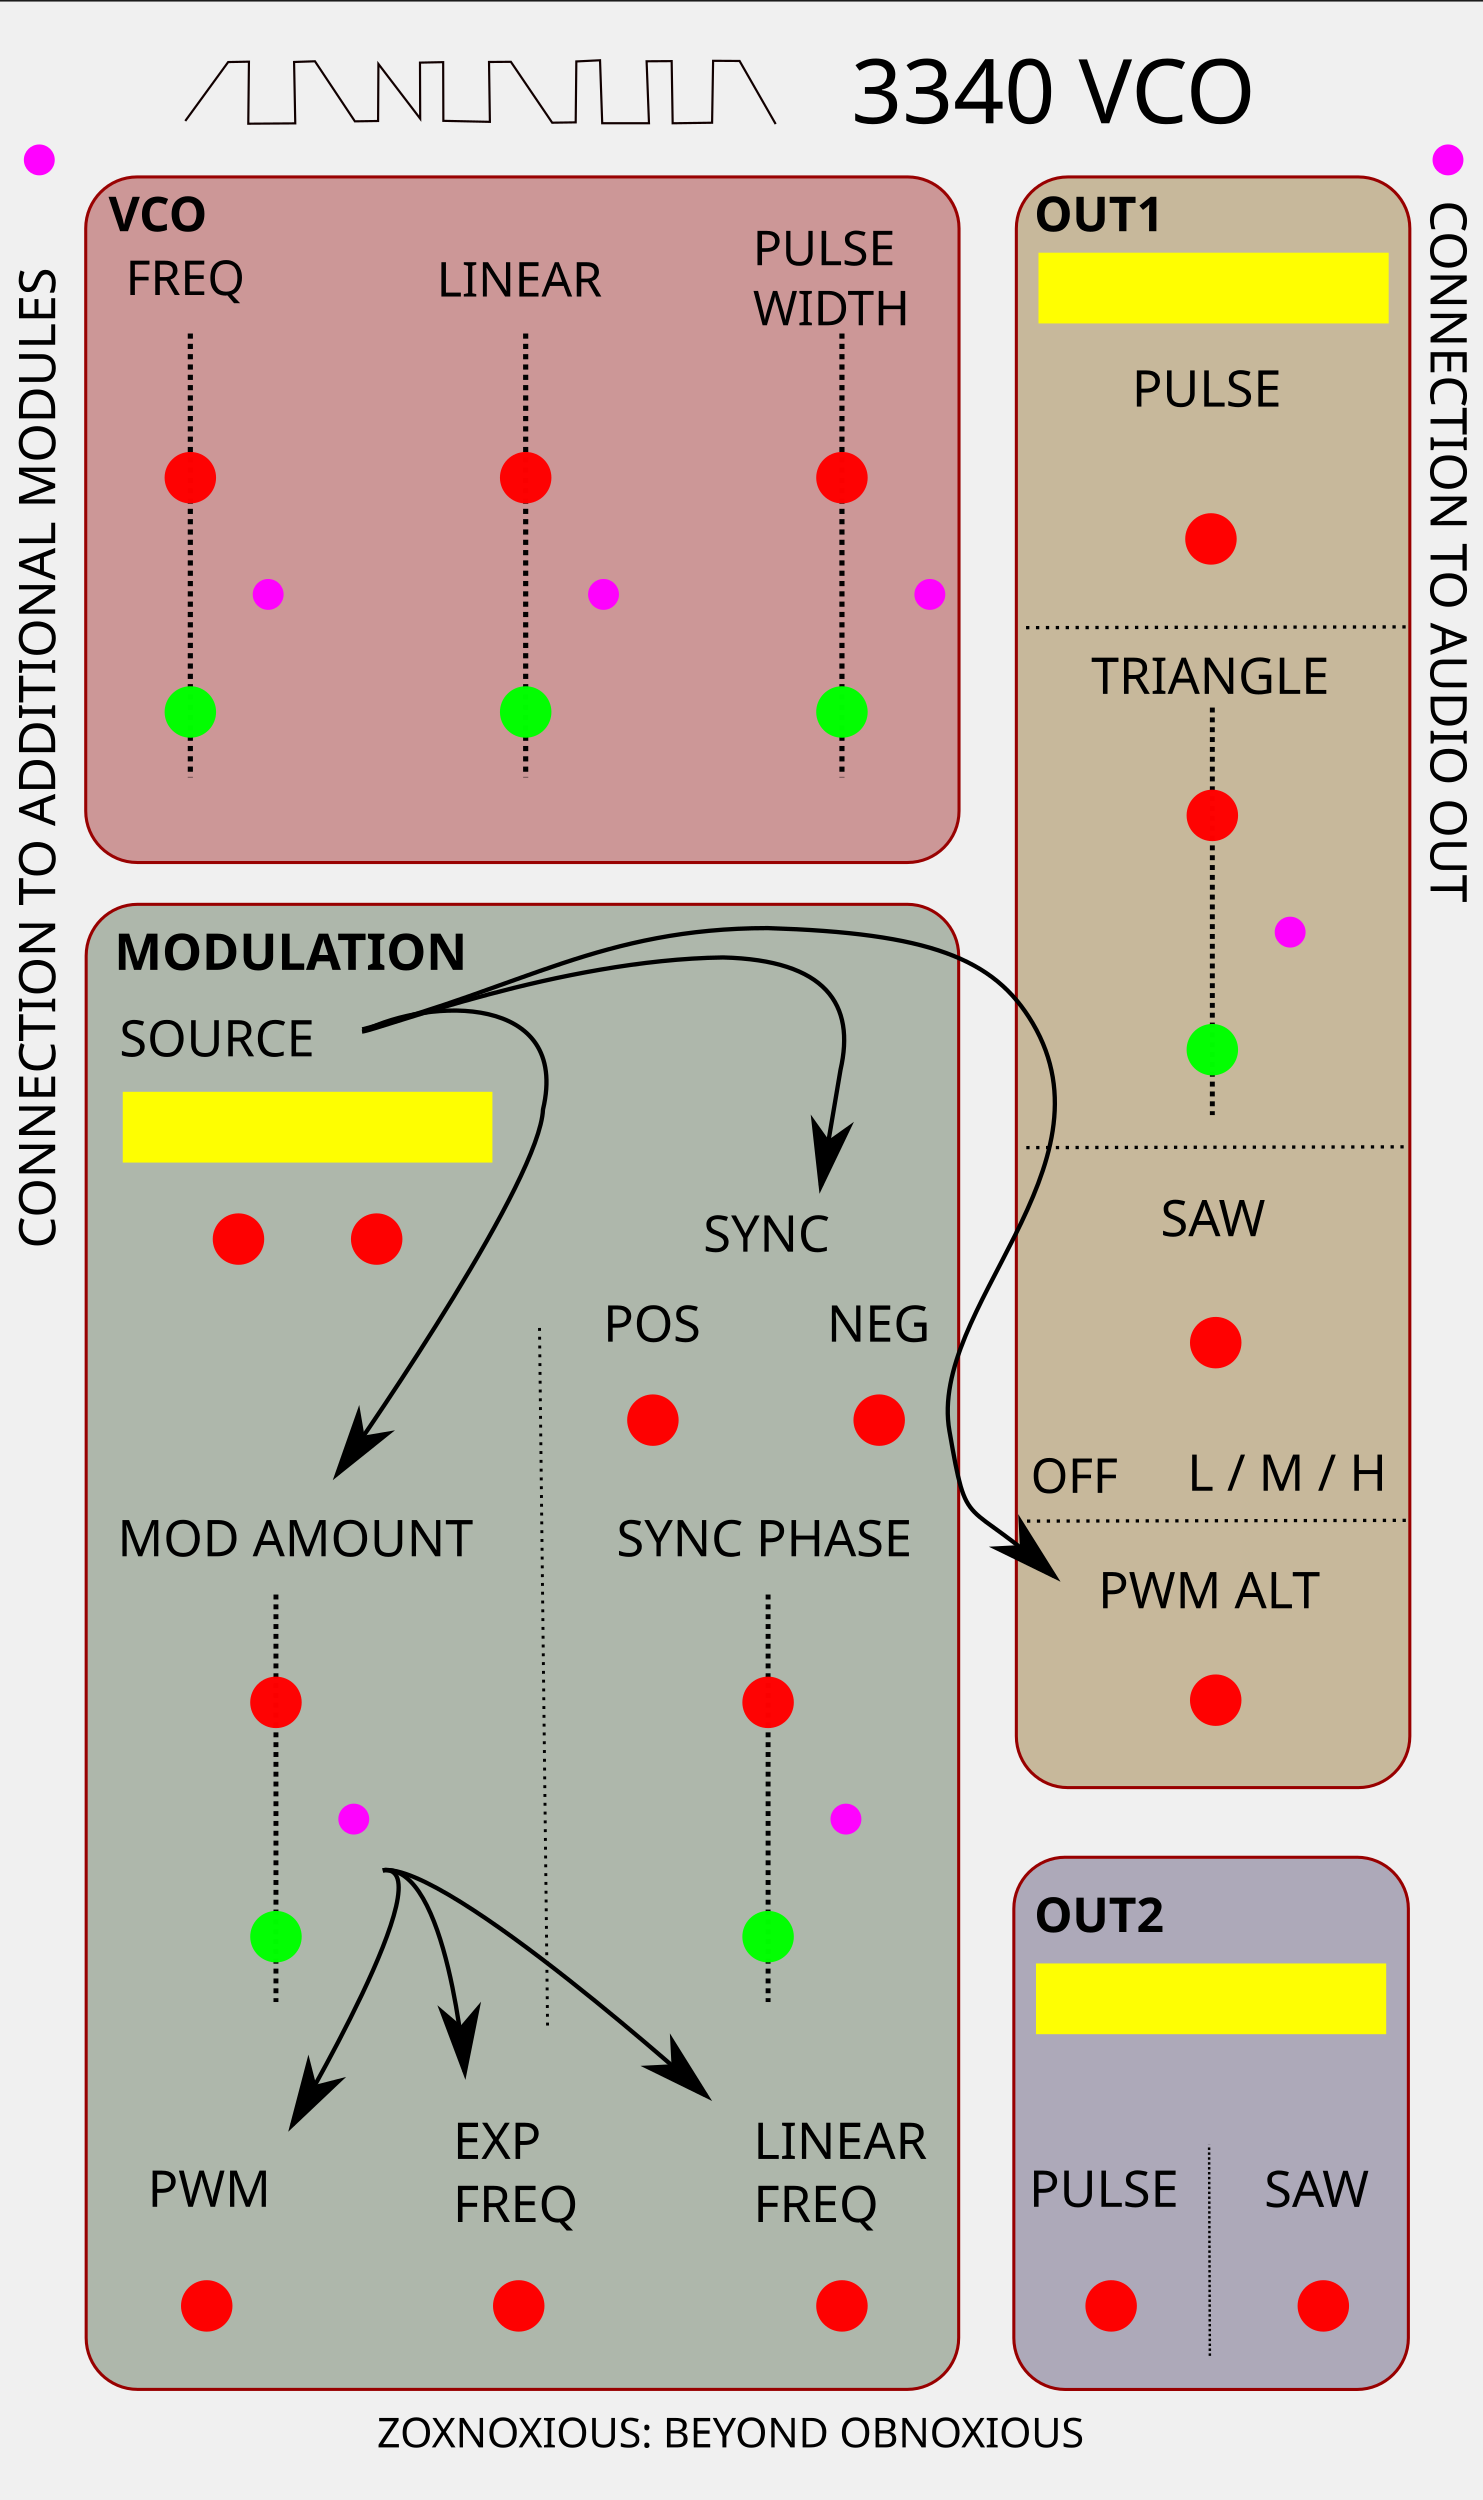
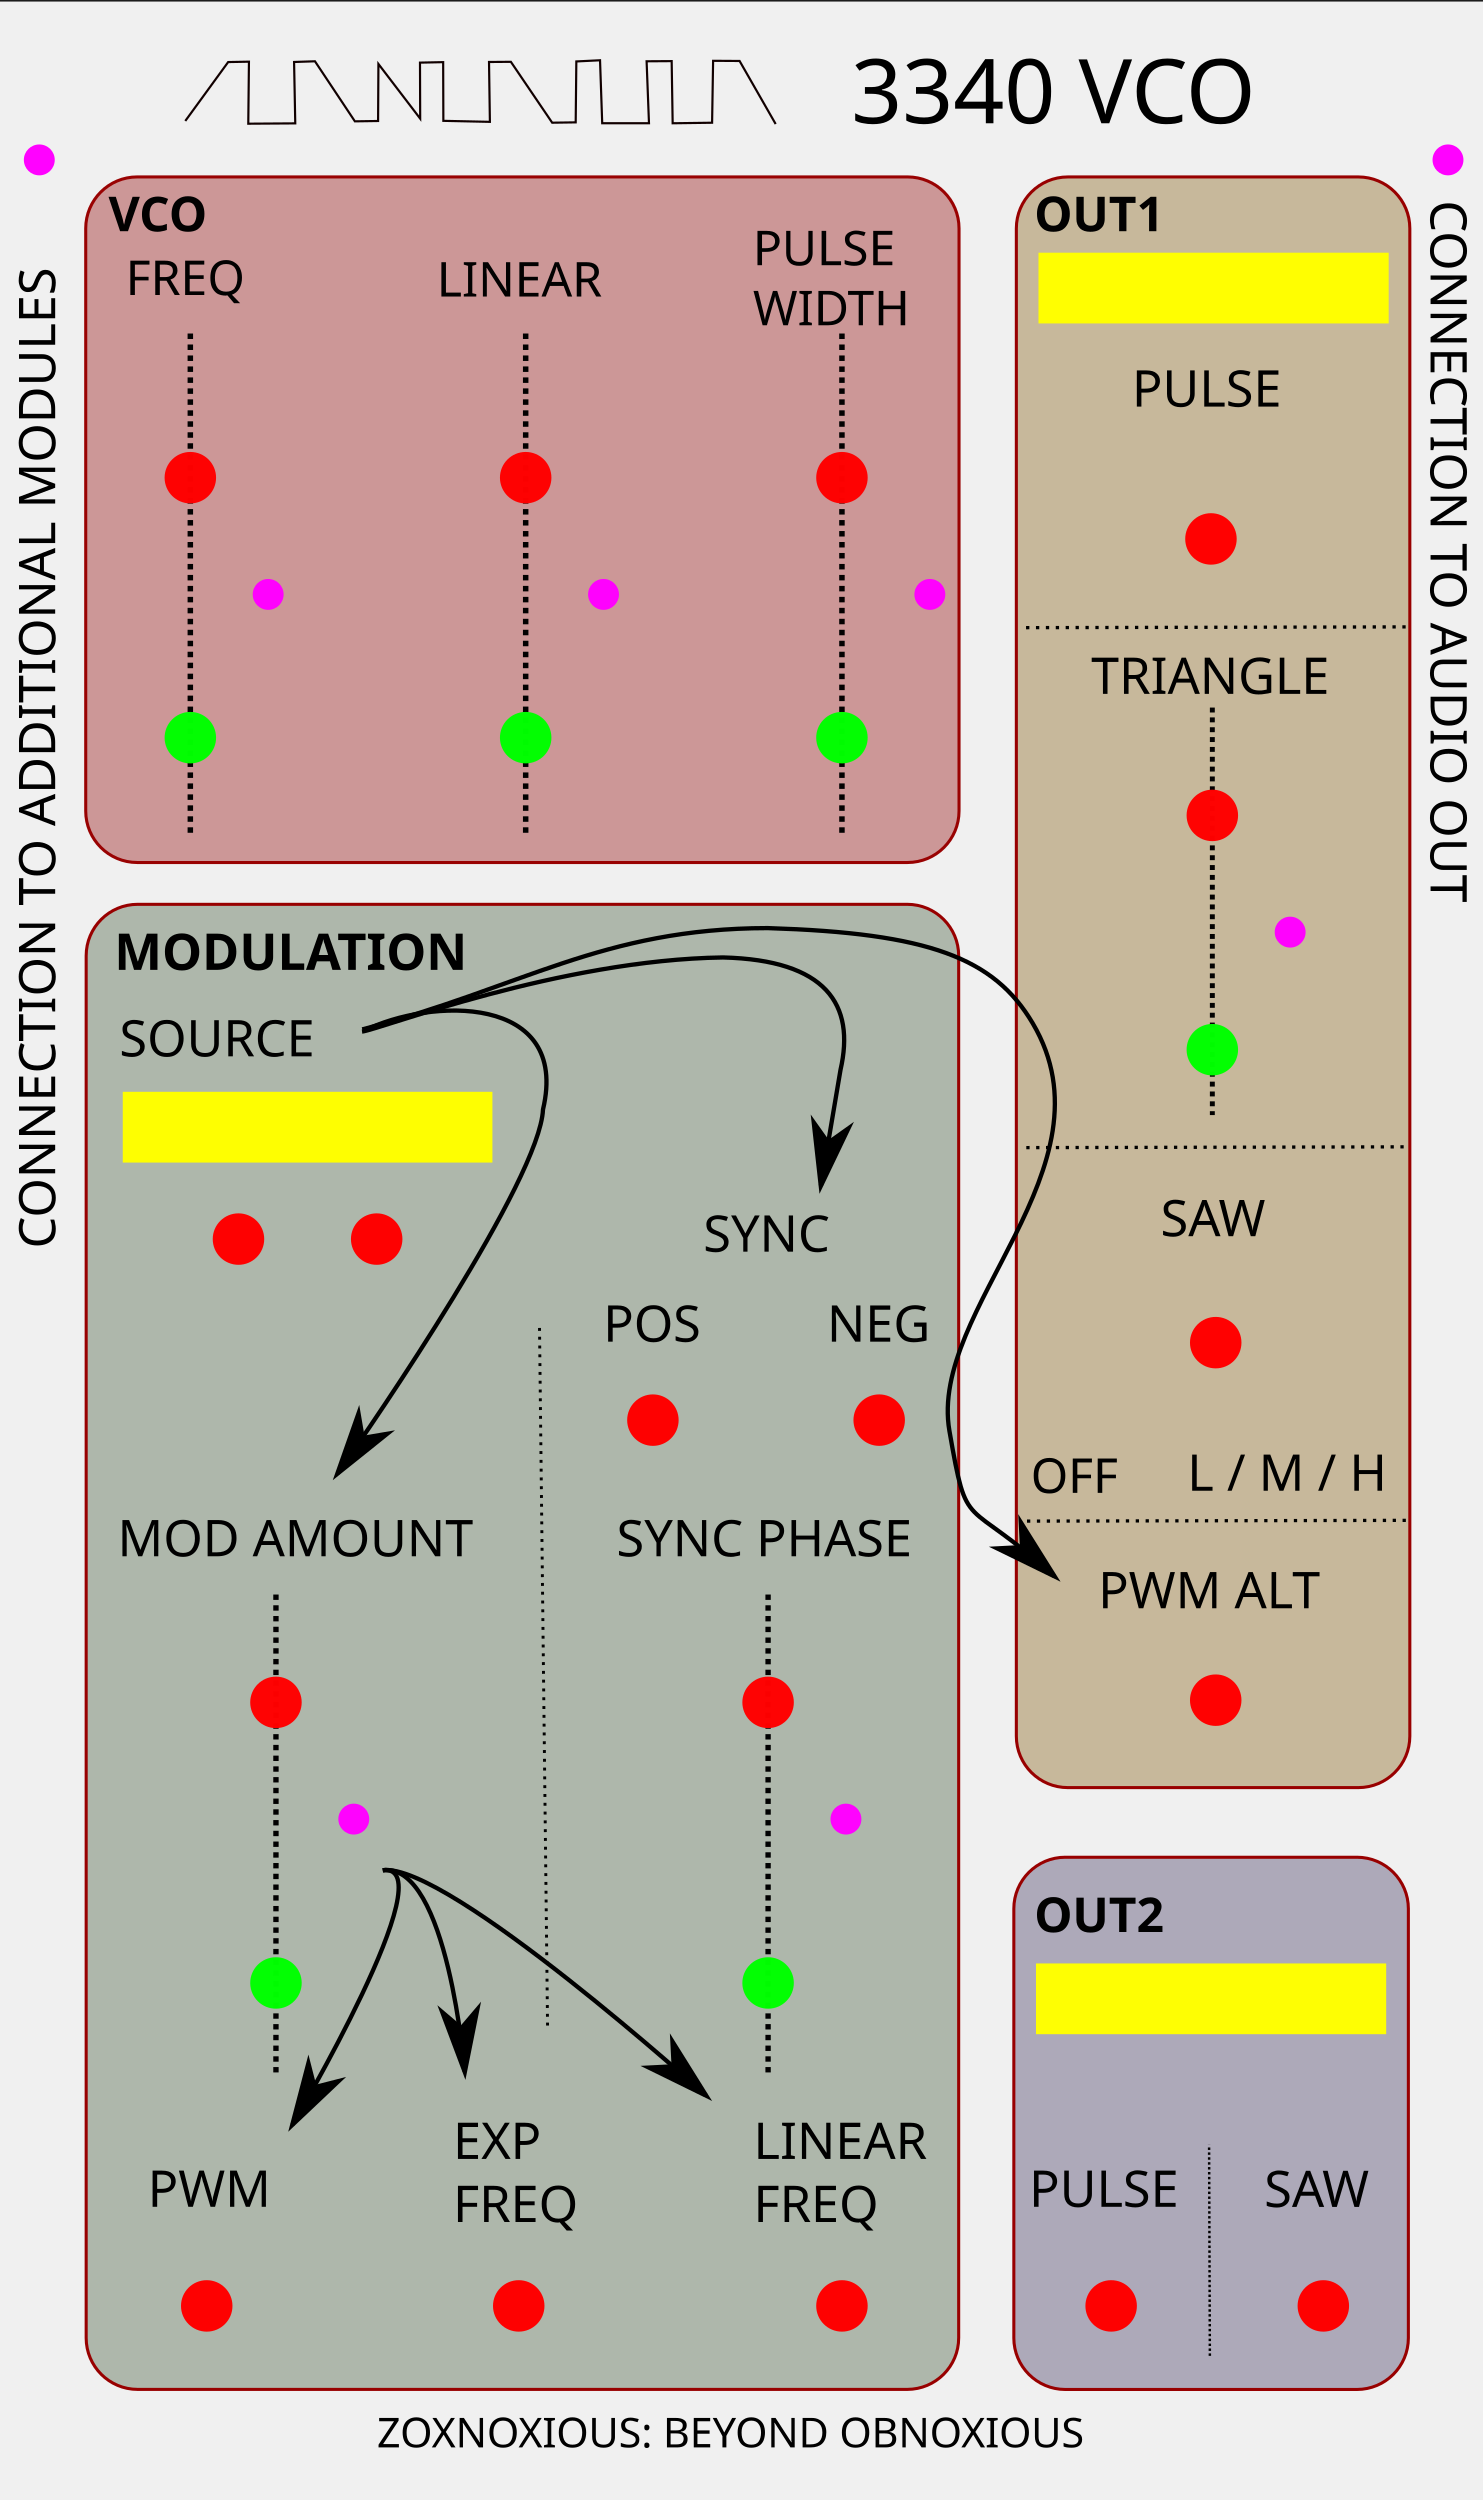
<svg xmlns="http://www.w3.org/2000/svg" width="76.2mm" height="128.5mm" viewBox="0 0 76.2 128.5" version="1.1" id="svg26">
  <defs id="defs23">
    <marker style="overflow:visible" id="Arrow1Lend" refX="0" refY="0" orient="auto" viewBox="0 0 17.774 10.156" markerWidth="8.774" markerHeight="5.014" preserveAspectRatio="xMidYMid">
      <path transform="matrix(-0.8,0,0,-0.8,-10,0)" style="fill:context-stroke;fill-rule:evenodd;stroke:#000000;stroke-width:1pt;stroke-opacity:1" d="M 0,0 5,-5 -12.5,0 5,5 Z" id="path15157" />
    </marker>
    <marker style="overflow:visible" id="Tail" refX="0" refY="0" orient="auto">
      <g transform="scale(-1.2)" id="g15202">
        <path style="fill:none;fill-rule:evenodd;stroke:context-stroke;stroke-width:0.8;stroke-linecap:round" d="M -3.805,-3.959 0.544,0" id="path15190" />
        <path style="fill:none;fill-rule:evenodd;stroke:context-stroke;stroke-width:0.8;stroke-linecap:round" d="M -1.287,-3.959 3.062,0" id="path15192" />
        <path style="fill:none;fill-rule:evenodd;stroke:context-stroke;stroke-width:0.8;stroke-linecap:round" d="M 1.305,-3.959 5.654,0" id="path15194" />
        <path style="fill:none;fill-rule:evenodd;stroke:context-stroke;stroke-width:0.8;stroke-linecap:round" d="M -3.805,4.178 0.544,0.22" id="path15196" />
        <path style="fill:none;fill-rule:evenodd;stroke:context-stroke;stroke-width:0.8;stroke-linecap:round" d="M -1.287,4.178 3.062,0.22" id="path15198" />
        <path style="fill:none;fill-rule:evenodd;stroke:context-stroke;stroke-width:0.8;stroke-linecap:round" d="M 1.305,4.178 5.654,0.22" id="path15200" />
      </g>
    </marker>
    <marker style="overflow:visible" id="Arrow2Lend" refX="0" refY="0" orient="auto">
      <path transform="matrix(-1.1,0,0,-1.1,-1.1,0)" d="M 8.719,4.034 -2.207,0.016 8.719,-4.002 c -1.745,2.372 -1.735,5.617 -6e-7,8.035 z" style="fill:context-stroke;fill-rule:evenodd;stroke:context-stroke;stroke-width:0.625;stroke-linejoin:round" id="path15175" />
    </marker>
    <marker style="overflow:visible" id="marker15424" refX="0" refY="0" orient="auto">
      <path transform="matrix(0.8,0,0,0.8,10,0)" style="fill:context-stroke;fill-rule:evenodd;stroke:context-stroke;stroke-width:1pt" d="M 0,0 5,-5 -12.5,0 5,5 Z" id="path15422" />
    </marker>
    <marker style="overflow:visible" id="Arrow1Lstart" refX="0" refY="0" orient="auto">
      <path transform="matrix(0.8,0,0,0.8,10,0)" style="fill:context-stroke;fill-rule:evenodd;stroke:context-stroke;stroke-width:1pt" d="M 0,0 5,-5 -12.5,0 5,5 Z" id="path15154" />
    </marker>
    <marker style="overflow:visible" id="Arrow1Lend-2" refX="0" refY="0" orient="auto">
      <path transform="matrix(-0.8,0,0,-0.8,-10,0)" style="fill:#000000;fill-opacity:1;fill-rule:evenodd;stroke:#000000;stroke-width:1pt;stroke-opacity:1" d="M 0,0 5,-5 -12.5,0 5,5 Z" id="path15157-3" />
    </marker>
    <marker style="overflow:visible" id="Arrow1Lend-2-7" refX="0" refY="0" orient="auto">
      <path transform="matrix(-0.8,0,0,-0.8,-10,0)" style="fill:context-stroke;fill-rule:evenodd;stroke:#000000;stroke-width:1pt;stroke-opacity:1" d="M 0,0 5,-5 -12.5,0 5,5 Z" id="path15157-3-0" />
    </marker>
    <marker style="overflow:visible" id="Arrow1Lend-2-1" refX="0" refY="0" orient="auto">
      <path transform="matrix(-0.8,0,0,-0.8,-10,0)" style="fill:context-stroke;fill-rule:evenodd;stroke:#000000;stroke-width:1pt;stroke-opacity:1" d="M 0,0 5,-5 -12.5,0 5,5 Z" id="path15157-3-03" />
    </marker>
    <marker style="overflow:visible" id="Arrow1Lend-2-8" refX="0" refY="0" orient="auto">
      <path transform="matrix(-0.8,0,0,-0.8,-10,0)" style="fill:context-stroke;fill-rule:evenodd;stroke:#000000;stroke-width:1pt;stroke-opacity:1" d="M 0,0 5,-5 -12.5,0 5,5 Z" id="path15157-3-5" />
    </marker>
    <marker style="overflow:visible" id="Arrow1Lend-2-3" refX="0" refY="0" orient="auto" viewBox="0 0 17.774 10.156" markerWidth="17.774" markerHeight="10.156" preserveAspectRatio="xMidYMid">
      <path transform="matrix(-0.8,0,0,-0.8,-10,0)" style="fill:context-stroke;fill-rule:evenodd;stroke:#000000;stroke-width:1pt;stroke-opacity:1" d="M 0,0 5,-5 -12.5,0 5,5 Z" id="path15157-3-1" />
    </marker>
    <marker style="overflow:visible" id="Arrow1Lend-2-5" refX="0" refY="0" orient="auto">
      <path transform="matrix(-0.8,0,0,-0.8,-10,0)" style="fill:context-stroke;fill-rule:evenodd;stroke:#000000;stroke-width:1pt;stroke-opacity:1" d="M 0,0 5,-5 -12.5,0 5,5 Z" id="path15157-3-9" />
    </marker>
    <marker style="overflow:visible" id="Arrow1Lend-2-2" refX="0" refY="0" orient="auto">
      <path transform="matrix(-0.8,0,0,-0.8,-10,0)" style="fill:context-stroke;fill-rule:evenodd;stroke:#000000;stroke-width:1pt;stroke-opacity:1" d="M 0,0 5,-5 -12.5,0 5,5 Z" id="path15157-3-17" />
    </marker>
  </defs>
  <g id="layer3" style="display:inline">
    <rect style="display:inline;opacity:0.89;fill:#eeeeee;fill-opacity:1;stroke:#000000;stroke-width:0.222;paint-order:markers fill stroke" id="rect297" width="77.226" height="129.322" x="-0.273" y="-0.031" />
    <path style="display:inline;fill:#aeb7ab;fill-opacity:1;stroke:#980000;stroke-width:0.158" id="rect1316-4" width="44.847" height="76.333" x="4.429" y="46.482" d="M 7.075,46.482 H 46.63 a 2.646,2.646 45 0 1 2.646,2.646 v 71.041 a 2.646,2.646 135 0 1 -2.646,2.646 H 7.075 A 2.646,2.646 45 0 1 4.429,120.169 V 49.128 A 2.646,2.646 135 0 1 7.075,46.482 Z" />
    <path style="display:inline;fill:#c7b89b;fill-opacity:1;stroke:#980000;stroke-width:0.158;stroke-dasharray:none" id="rect1316-8" width="20.225" height="82.788" x="52.24" y="9.095" d="M 54.886,9.095 H 69.819 a 2.646,2.646 45 0 1 2.646,2.646 V 89.238 A 2.646,2.646 135 0 1 69.819,91.883 H 54.886 A 2.646,2.646 45 0 1 52.24,89.238 V 11.741 a 2.646,2.646 135 0 1 2.646,-2.646 z" />
    <path style="display:inline;fill:#ada9b9;fill-opacity:1;stroke:#980000;stroke-width:0.158;stroke-dasharray:none" id="rect1316-8-9" width="20.278" height="27.356" x="52.111" y="95.462" d="m 54.757,95.462 h 14.987 a 2.646,2.646 45 0 1 2.646,2.646 v 22.065 a 2.646,2.646 135 0 1 -2.646,2.646 H 54.757 a 2.646,2.646 45 0 1 -2.646,-2.646 V 98.108 a 2.646,2.646 135 0 1 2.646,-2.646 z" />
  </g>
  <g id="layer1" style="display:inline;opacity:1">
    <text xml:space="preserve" style="font-style:normal;font-variant:normal;font-weight:normal;font-stretch:normal;font-size:2.117px;line-height:1.25;font-family:'.Keyboard';-inkscape-font-specification:'.Keyboard, Normal';font-variant-ligatures:normal;font-variant-caps:normal;font-variant-numeric:normal;font-variant-east-asian:normal;display:inline;fill:#000000;fill-opacity:1;stroke:none;stroke-width:0.131" x="19.377" y="125.794" id="text23912-2">
      <tspan id="tspan1805" x="19.377" y="125.794">ZOXNOXIOUS: BEYOND OBNOXIOUS</tspan>
    </text>
    <g id="g33698" transform="translate(-4.472463)">
      <path style="fill:none;fill-opacity:1;stroke:#110000;stroke-width:0.112px;stroke-linecap:butt;stroke-linejoin:miter;stroke-opacity:1" d="m 13.996,6.217 2.204,-3.027 1.068,-0.02 -0.034,3.188 2.415,-0.017 -0.061,-3.155 1.073,-0.036 2.053,3.087 1.192,-0.018 0.017,-2.931 2.147,2.81 -0.01,-2.879 1.191,-0.025 0.01,3.017 2.392,0.052 -0.045,-3.077 1.123,-0.009 2.124,3.13 1.208,-0.018 0.033,-3.131 1.218,-0.06 0.112,3.236 2.404,-8.076e-4 -0.122,-3.183 1.288,-0.009 0.051,3.195 2.027,-0.028 0.052,-3.183 1.361,0.009 1.855,3.242" id="path22502" />
      <text xml:space="preserve" style="font-style:normal;font-variant:normal;font-weight:normal;font-stretch:normal;font-size:4.586px;line-height:1.25;font-family:sans-serif;-inkscape-font-specification:'sans-serif, Normal';font-variant-ligatures:normal;font-variant-caps:normal;font-variant-numeric:normal;font-variant-east-asian:normal;display:inline;fill:#000000;fill-opacity:1;stroke:none;stroke-width:0.111" x="48.228" y="6.335" id="text23912-0">
        <tspan id="tspan33693" x="48.228" y="6.335">3340 VCO</tspan>
      </text>
    </g>
    <text xml:space="preserve" style="font-style:normal;font-variant:normal;font-weight:normal;font-stretch:normal;font-size:2.593px;line-height:1.25;font-family:sans-serif;-inkscape-font-specification:'sans-serif, Normal';font-variant-ligatures:normal;font-variant-caps:normal;font-variant-numeric:normal;font-variant-east-asian:normal;display:inline;fill:#000000;fill-opacity:1;stroke:none;stroke-width:0.093" x="58.183" y="20.899" id="text3638-6">
      <tspan id="tspan3730" x="58.183" y="20.899">PULSE</tspan>
    </text>
    <text xml:space="preserve" style="font-style:normal;font-variant:normal;font-weight:bold;font-stretch:normal;font-size:2.593px;line-height:1.25;font-family:sans-serif;-inkscape-font-specification:'sans-serif, Bold';font-variant-ligatures:normal;font-variant-caps:normal;font-variant-numeric:normal;font-variant-east-asian:normal;text-align:start;writing-mode:lr-tb;text-anchor:start;display:inline;fill:#000000;fill-opacity:1;stroke:none;stroke-width:0.093" x="5.874" y="49.852" id="text92-2-5">
      <tspan id="tspan32625" x="5.874" y="49.852">MODULATION</tspan>
    </text>
    <text xml:space="preserve" style="font-style:normal;font-variant:normal;font-weight:normal;font-stretch:normal;font-size:2.593px;line-height:1.25;font-family:sans-serif;-inkscape-font-specification:'sans-serif, Normal';font-variant-ligatures:normal;font-variant-caps:normal;font-variant-numeric:normal;font-variant-east-asian:normal;display:inline;fill:#000000;fill-opacity:1;stroke:none;stroke-width:0.093" x="31.69" y="79.992" id="text92-2-5-97-5">
      <tspan id="tspan3052" x="31.69" y="79.992">SYNC PHASE</tspan>
    </text>
    <text xml:space="preserve" style="font-style:normal;font-variant:normal;font-weight:normal;font-stretch:normal;font-size:2.593px;line-height:1.25;font-family:sans-serif;-inkscape-font-specification:'sans-serif, Normal';font-variant-ligatures:normal;font-variant-caps:normal;font-variant-numeric:normal;font-variant-east-asian:normal;display:inline;fill:#000000;fill-opacity:1;stroke:none;stroke-width:0.093" x="56.081" y="35.666" id="text92-2-39-1">
      <tspan id="tspan3792" x="56.081" y="35.666">TRIANGLE</tspan>
    </text>
    <text xml:space="preserve" style="font-style:normal;font-variant:normal;font-weight:normal;font-stretch:normal;font-size:2.593px;line-height:1.25;font-family:sans-serif;-inkscape-font-specification:'sans-serif, Normal';font-variant-ligatures:normal;font-variant-caps:normal;font-variant-numeric:normal;font-variant-east-asian:normal;display:inline;fill:#000000;fill-opacity:1;stroke:none;stroke-width:0.093" x="59.655" y="63.539" id="text3638-6-0">
      <tspan id="tspan3849" x="59.655" y="63.539">SAW</tspan>
    </text>
    <text xml:space="preserve" style="font-style:normal;font-variant:normal;font-weight:normal;font-stretch:normal;font-size:2.469px;line-height:1.25;font-family:'.Keyboard';-inkscape-font-specification:'.Keyboard, Normal';font-variant-ligatures:normal;font-variant-caps:normal;font-variant-numeric:normal;display:inline;fill:#000000;fill-opacity:1;stroke:none;stroke-width:0.093" x="52.977" y="76.738" id="text3638-6-0-7">
      <tspan id="tspan3998" x="52.977" y="76.738">OFF</tspan>
    </text>
    <text xml:space="preserve" style="font-style:normal;font-variant:normal;font-weight:normal;font-stretch:normal;font-size:2.593px;line-height:1.25;font-family:sans-serif;-inkscape-font-specification:'sans-serif, Normal';font-variant-ligatures:normal;font-variant-caps:normal;font-variant-numeric:normal;font-variant-east-asian:normal;display:inline;fill:#000000;fill-opacity:1;stroke:none;stroke-width:0.093" x="56.45" y="82.667" id="text3638-6-5">
      <tspan id="tspan32736" x="56.45" y="82.667">PWM ALT</tspan>
    </text>
    <text xml:space="preserve" style="font-style:normal;font-variant:normal;font-weight:normal;font-stretch:normal;font-size:2.593px;line-height:1.25;font-family:sans-serif;-inkscape-font-specification:'sans-serif, Normal';font-variant-ligatures:normal;font-variant-caps:normal;font-variant-numeric:normal;font-variant-east-asian:normal;text-align:start;writing-mode:lr-tb;text-anchor:start;display:inline;fill:#000000;fill-opacity:1;stroke:none;stroke-width:0.093" x="61.027" y="76.624" id="text4002-9">
      <tspan id="tspan11304" x="61.027" y="76.624">L / M / H</tspan>
    </text>
    <path style="display:inline;opacity:1;fill:none;stroke:#000000;stroke-width:0.17;stroke-linecap:butt;stroke-linejoin:miter;stroke-miterlimit:4;stroke-dasharray:0.17, 0.339;stroke-dashoffset:0;stroke-opacity:1" d="m 72.251,32.222 -19.834,0.04" id="path2871-1" />
    <path style="display:inline;opacity:1;fill:none;stroke:#000000;stroke-width:0.169;stroke-linecap:butt;stroke-linejoin:miter;stroke-miterlimit:4;stroke-dasharray:0.169, 0.337;stroke-dashoffset:0;stroke-opacity:1" d="m 72.149,58.948 -19.618,0.04" id="path2871-1-7" />
    <path style="display:inline;opacity:1;fill:none;stroke:#000000;stroke-width:0.169;stroke-linecap:butt;stroke-linejoin:miter;stroke-miterlimit:4;stroke-dasharray:0.169, 0.339;stroke-dashoffset:0;stroke-opacity:1" d="m 72.261,78.146 -19.787,0.04" id="path2871-1-7-5" />
    <path style="display:inline;opacity:1;fill:none;stroke:#000000;stroke-width:0.126;stroke-linecap:butt;stroke-linejoin:miter;stroke-miterlimit:4;stroke-dasharray:0.126, 0.126;stroke-dashoffset:0;stroke-opacity:1" d="m 62.187,121.09 -0.04,-10.844" id="path2871-1-7-5-9" />
    <text xml:space="preserve" style="font-style:normal;font-variant:normal;font-weight:normal;font-stretch:normal;font-size:2.593px;line-height:1.25;font-family:sans-serif;-inkscape-font-specification:'sans-serif, Normal';font-variant-ligatures:normal;font-variant-caps:normal;font-variant-numeric:normal;font-variant-east-asian:normal;text-align:start;writing-mode:lr-tb;text-anchor:start;display:inline;opacity:1;fill:#000000;fill-opacity:1;stroke:none;stroke-width:0.093" x="6.042" y="79.992" id="text92-2-39-6-1">
      <tspan id="tspan2260" x="6.042" y="79.992">MOD AMOUNT</tspan>
    </text>
    <path style="display:inline;opacity:1;fill:none;stroke:#000000;stroke-width:0.151;stroke-linecap:butt;stroke-linejoin:miter;stroke-miterlimit:4;stroke-dasharray:0.151, 0.301;stroke-dashoffset:0;stroke-opacity:1" d="m 27.731,68.257 0.414,35.906" id="path3554-4" />
    <path id="path11165-3-7" style="display:inline;opacity:1;fill:none;fill-opacity:1;fill-rule:evenodd;stroke:#000000;stroke-width:0.222;stroke-miterlimit:4;stroke-dasharray:none;marker-end:url(#Arrow1Lend-2-3)" d="M 19.676,96.129 C 23.013,95.72 36.284,107.704 36.284,107.704" />
    <path id="path11165-3-6" style="display:inline;opacity:1;fill:none;fill-opacity:1;fill-rule:evenodd;stroke:#000000;stroke-width:0.222;stroke-miterlimit:4;stroke-dasharray:none;marker-end:url(#Arrow1Lend-2-5)" d="m 19.676,96.129 c 3.337,-0.409 4.212,10.35 4.212,10.35" />
    <path id="path11165-3-8" style="display:inline;opacity:1;fill:none;fill-opacity:1;fill-rule:evenodd;stroke:#000000;stroke-width:0.222;stroke-miterlimit:4;stroke-dasharray:none;marker-end:url(#Arrow1Lend-2-2)" d="M 19.676,96.129 C 23.013,95.72 15.033,109.203 15.033,109.203" />
    <text xml:space="preserve" style="font-style:normal;font-variant:normal;font-weight:normal;font-stretch:normal;font-size:2.593px;line-height:1.25;font-family:sans-serif;-inkscape-font-specification:'sans-serif, Normal';font-variant-ligatures:normal;font-variant-caps:normal;font-variant-numeric:normal;font-variant-east-asian:normal;display:inline;fill:#000000;fill-opacity:1;stroke:none;stroke-width:0.093" x="-64.172" y="2.833" id="text92-2-1" transform="rotate(-90)">
      <tspan id="tspan1285" x="-64.172" y="2.833">CONNECTION TO ADDITIONAL MODULES</tspan>
    </text>
    <text xml:space="preserve" style="font-style:normal;font-variant:normal;font-weight:normal;font-stretch:normal;font-size:2.593px;line-height:1.25;font-family:sans-serif;-inkscape-font-specification:'sans-serif, Normal';font-variant-ligatures:normal;font-variant-caps:normal;font-variant-numeric:normal;font-variant-east-asian:normal;display:inline;fill:#000000;fill-opacity:1;stroke:none;stroke-width:0.093" x="10.298" y="-73.535" id="text92-2-1-3" transform="rotate(90)">
      <tspan id="tspan1314" x="10.298" y="-73.535">CONNECTION TO AUDIO OUT</tspan>
    </text>
    <text xml:space="preserve" style="font-style:normal;font-variant:normal;font-weight:normal;font-stretch:normal;font-size:2.593px;line-height:1.25;font-family:sans-serif;-inkscape-font-specification:'sans-serif, Normal';font-variant-ligatures:normal;font-variant-caps:normal;font-variant-numeric:normal;font-variant-east-asian:normal;text-align:start;writing-mode:lr-tb;text-anchor:start;display:inline;opacity:1;fill:#000000;fill-opacity:1;stroke:none;stroke-width:0.093" x="31.006" y="68.958" id="text92-2-5-97-8">
      <tspan id="tspan2274" x="31.006" y="68.958">POS</tspan>
    </text>
    <text id="text2262" y="64.334" x="36.152" style="font-style:normal;font-variant:normal;font-weight:normal;font-stretch:normal;font-size:2.593px;line-height:1.25;font-family:sans-serif;-inkscape-font-specification:'sans-serif, Normal';font-variant-ligatures:normal;font-variant-caps:normal;font-variant-numeric:normal;font-variant-east-asian:normal;text-align:start;writing-mode:lr-tb;text-anchor:start;display:inline;opacity:1;fill:#000000;fill-opacity:1;stroke:none;stroke-width:0.093" xml:space="preserve">
      <tspan id="tspan2276" x="36.152" y="64.334">SYNC</tspan>
    </text>
    <text id="text2270" y="68.958" x="42.509" style="font-style:normal;font-variant:normal;font-weight:normal;font-stretch:normal;font-size:2.593px;line-height:1.25;font-family:sans-serif;-inkscape-font-specification:'sans-serif, Normal';font-variant-ligatures:normal;font-variant-caps:normal;font-variant-numeric:normal;font-variant-east-asian:normal;text-align:start;writing-mode:lr-tb;text-anchor:start;display:inline;opacity:1;fill:#000000;fill-opacity:1;stroke:none;stroke-width:0.093" xml:space="preserve">
      <tspan id="tspan2272" x="42.509" y="68.958">NEG</tspan>
    </text>
    <text xml:space="preserve" style="font-style:normal;font-variant:normal;font-weight:normal;font-stretch:normal;font-size:2.593px;line-height:1.25;font-family:sans-serif;-inkscape-font-specification:'sans-serif, Normal';font-variant-ligatures:normal;font-variant-caps:normal;font-variant-numeric:normal;font-variant-east-asian:normal;display:inline;opacity:1;fill:#000000;fill-opacity:1;stroke:none;stroke-width:0.093" x="7.595" y="113.432" id="text92-2-5-97-9-2">
      <tspan id="tspan3271" x="7.595" y="113.432">PWM</tspan>
    </text>
    <text xml:space="preserve" style="font-style:normal;font-variant:normal;font-weight:normal;font-stretch:normal;font-size:2.593px;line-height:1.25;font-family:sans-serif;-inkscape-font-specification:'sans-serif, Normal';font-variant-ligatures:normal;font-variant-caps:normal;font-variant-numeric:normal;font-variant-east-asian:normal;text-align:start;writing-mode:lr-tb;text-anchor:start;display:inline;opacity:1;fill:#000000;fill-opacity:1;stroke:none;stroke-width:0.093" x="23.291" y="110.967" id="text92-2-5-97">
      <tspan id="tspan271" x="23.291" y="110.967">EXP</tspan>
      <tspan id="tspan273" x="23.291" y="114.208">FREQ</tspan>
    </text>
    <text xml:space="preserve" style="font-style:normal;font-variant:normal;font-weight:normal;font-stretch:normal;font-size:2.593px;line-height:1.25;font-family:sans-serif;-inkscape-font-specification:'sans-serif, Normal';font-variant-ligatures:normal;font-variant-caps:normal;font-variant-numeric:normal;font-variant-east-asian:normal;text-align:start;writing-mode:lr-tb;text-anchor:start;display:inline;opacity:1;fill:#000000;fill-opacity:1;stroke:none;stroke-width:0.093" x="38.732" y="110.967" id="text92-2-5-97-9">
      <tspan id="tspan249" x="38.732" y="110.967">LINEAR</tspan>
      <tspan id="tspan251" x="38.732" y="114.208">FREQ</tspan>
    </text>
    <text xml:space="preserve" style="font-style:normal;font-variant:normal;font-weight:normal;font-stretch:normal;font-size:2.593px;line-height:1.25;font-family:sans-serif;-inkscape-font-specification:'sans-serif, Normal';font-variant-ligatures:normal;font-variant-caps:normal;font-variant-numeric:normal;font-variant-east-asian:normal;text-align:start;writing-mode:lr-tb;text-anchor:start;display:inline;opacity:1;fill:#000000;fill-opacity:1;stroke:none;stroke-width:0.093" x="6.14" y="54.296" id="text32712">
      <tspan id="tspan32714" x="6.14" y="54.296">SOURCE</tspan>
    </text>
    <path id="path38916" style="display:inline;opacity:1;fill:none;fill-opacity:1;fill-rule:evenodd;stroke:#000000;stroke-width:0.222;stroke-miterlimit:4;stroke-dasharray:none;marker-end:url(#Arrow1Lend-2-3)" d="m 18.608,53.024 c 0.945,-0.116 10.159,-3.695 18.554,-3.811 5.306,0.134 6.81,2.413 6.04,5.779 l -1.008,5.946" />
    <path id="path38924" style="display:inline;opacity:1;fill:none;fill-opacity:1;fill-rule:evenodd;stroke:#000000;stroke-width:0.222;stroke-miterlimit:4;stroke-dasharray:none;marker-end:url(#Arrow1Lend-2-3)" d="m 18.621,52.91 c 8.183,-2.129 12.304,-5.193 20.838,-5.206 8.281,0.256 11.637,1.531 13.623,4.894 4.382,7.422 -5.379,14.666 -4.281,20.956 0.942,5.399 0.694,3.231 5.392,7.46" />
    <path id="path38936" style="display:inline;opacity:1;fill:none;fill-opacity:1;fill-rule:evenodd;stroke:#000000;stroke-width:0.222;stroke-miterlimit:4;stroke-dasharray:none;marker-end:url(#Arrow1Lend-2-3)" d="m 18.704,52.988 c 3.38,-1.708 10.612,-1.922 9.206,4.042 -0.163,3.582 -8.614,15.959 -10.558,18.702" />
-     <path style="display:inline;opacity:0.99;fill:none;stroke:#000000;stroke-width:0.253px;stroke-linecap:butt;stroke-linejoin:miter;stroke-dasharray:0.253, 0.253;stroke-dashoffset:0;stroke-opacity:1" d="M 14.184,81.959 V 102.904" id="path32674" />
+     <path style="display:inline;opacity:0.99;fill:none;stroke:#000000;stroke-width:0.276px;stroke-linecap:butt;stroke-linejoin:miter;stroke-dasharray:0.276, 0.276;stroke-dashoffset:0;stroke-opacity:1" d="M 14.184,81.959 V 106.714" id="path32674" />
    <text xml:space="preserve" style="font-style:normal;font-variant:normal;font-weight:normal;font-stretch:normal;font-size:2.593px;line-height:1.25;font-family:sans-serif;-inkscape-font-specification:'sans-serif, Normal';font-variant-ligatures:normal;font-variant-caps:normal;font-variant-numeric:normal;font-variant-east-asian:normal;display:inline;opacity:0.99;fill:#000000;fill-opacity:1;stroke:none;stroke-width:0.093" x="52.9" y="113.432" id="text3638-6-08">
      <tspan id="tspan3730-5" x="52.9" y="113.432">PULSE</tspan>
    </text>
    <text xml:space="preserve" style="font-style:normal;font-variant:normal;font-weight:normal;font-stretch:normal;font-size:2.593px;line-height:1.25;font-family:sans-serif;-inkscape-font-specification:'sans-serif, Normal';font-variant-ligatures:normal;font-variant-caps:normal;font-variant-numeric:normal;font-variant-east-asian:normal;display:inline;opacity:0.99;fill:#000000;fill-opacity:1;stroke:none;stroke-width:0.093" x="64.983" y="113.435" id="text3638-6-08-7">
      <tspan id="tspan4317" x="64.983" y="113.435">SAW</tspan>
    </text>
-     <path style="display:inline;opacity:0.99;fill:none;stroke:#000000;stroke-width:0.253px;stroke-linecap:butt;stroke-linejoin:miter;stroke-dasharray:0.253, 0.253;stroke-dashoffset:0;stroke-opacity:1" d="M 39.48,81.959 V 102.904" id="path32682" />
+     <path style="display:inline;opacity:0.99;fill:none;stroke:#000000;stroke-width:0.276px;stroke-linecap:butt;stroke-linejoin:miter;stroke-dasharray:0.276, 0.276;stroke-dashoffset:0;stroke-opacity:1" d="M 39.48,81.959 V 106.714" id="path32682" />
    <text xml:space="preserve" style="font-style:normal;font-variant:normal;font-weight:bold;font-stretch:normal;font-size:2.469px;line-height:1.25;font-family:sans-serif;-inkscape-font-specification:'sans-serif, Bold';font-variant-ligatures:normal;font-variant-caps:normal;font-variant-numeric:normal;font-variant-east-asian:normal;display:inline;opacity:0.99;fill:#000000;fill-opacity:1;stroke:none;stroke-width:0.093" x="53.159" y="99.306" id="text43624">
      <tspan id="tspan43626" x="53.159" y="99.306">OUT2</tspan>
    </text>
    <path style="display:inline;opacity:0.99;fill:#cc9696;fill-opacity:1;stroke:#980000;stroke-width:0.158;stroke-dasharray:none" id="rect1316" width="44.887" height="35.239" x="4.406" y="9.094" d="M 7.052,9.094 H 46.648 a 2.646,2.646 45 0 1 2.646,2.646 v 29.947 a 2.646,2.646 135 0 1 -2.646,2.646 H 7.052 A 2.646,2.646 45 0 1 4.406,41.687 V 11.74 A 2.646,2.646 135 0 1 7.052,9.094 Z" />
    <text xml:space="preserve" style="font-style:normal;font-variant:normal;font-weight:normal;font-stretch:normal;font-size:2.469px;line-height:1.25;font-family:sans-serif;-inkscape-font-specification:'sans-serif, Normal';font-variant-ligatures:normal;font-variant-caps:normal;font-variant-numeric:normal;font-variant-east-asian:normal;display:inline;opacity:0.99;fill:#000000;fill-opacity:1;stroke:none;stroke-width:0.093" x="6.466" y="15.163" id="text92-2">
      <tspan id="tspan1840" x="6.466" y="15.163">FREQ</tspan>
    </text>
    <text xml:space="preserve" style="font-style:normal;font-variant:normal;font-weight:normal;font-stretch:normal;font-size:2.469px;line-height:1.25;font-family:sans-serif;-inkscape-font-specification:'sans-serif, Normal';font-variant-ligatures:normal;font-variant-caps:normal;font-variant-numeric:normal;font-variant-east-asian:normal;display:inline;opacity:0.99;fill:#000000;fill-opacity:1;stroke:none;stroke-width:0.093" x="22.452" y="15.243" id="text92-2-3">
      <tspan id="tspan1226" x="22.452" y="15.243">LINEAR</tspan>
    </text>
    <text xml:space="preserve" style="font-style:normal;font-variant:normal;font-weight:normal;font-stretch:normal;font-size:2.469px;line-height:1.25;font-family:sans-serif;-inkscape-font-specification:'sans-serif, Normal';font-variant-ligatures:normal;font-variant-caps:normal;font-variant-numeric:normal;font-variant-east-asian:normal;display:inline;opacity:0.99;fill:#000000;fill-opacity:1;stroke:none;stroke-width:0.093" x="38.701" y="13.631" id="text92-2-39">
      <tspan id="tspan1228" x="38.701" y="13.631">PULSE</tspan>
      <tspan id="tspan1230" x="38.701" y="16.718">WIDTH</tspan>
    </text>
    <text xml:space="preserve" style="font-style:normal;font-variant:normal;font-weight:bold;font-stretch:normal;font-size:2.469px;line-height:1.25;font-family:sans-serif;-inkscape-font-specification:'sans-serif, Bold';font-variant-ligatures:normal;font-variant-caps:normal;font-variant-numeric:normal;font-variant-east-asian:normal;display:inline;opacity:0.99;fill:#000000;fill-opacity:1;stroke:none;stroke-width:0.093" x="5.58" y="11.884" id="text32419">
      <tspan id="tspan32569" x="5.58" y="11.884">VCO</tspan>
    </text>
-     <path style="display:inline;opacity:0.99;fill:none;stroke:#000000;stroke-width:0.265px;stroke-linecap:butt;stroke-linejoin:miter;stroke-dasharray:0.265, 0.265;stroke-dashoffset:0;stroke-opacity:1" d="M 27.02,17.143 V 39.956" id="path32393" />
-     <path style="display:inline;opacity:0.99;fill:none;stroke:#000000;stroke-width:0.265px;stroke-linecap:butt;stroke-linejoin:miter;stroke-dasharray:0.265, 0.265;stroke-dashoffset:0;stroke-opacity:1" d="M 43.276,17.143 V 39.956" id="path32405" />
+     <path style="display:inline;opacity:0.99;fill:none;stroke:#000000;stroke-width:0.282px;stroke-linecap:butt;stroke-linejoin:miter;stroke-dasharray:0.282, 0.282;stroke-dashoffset:0;stroke-opacity:1" d="M 27.02,17.143 V 43.087" id="path32393" />
+     <path style="display:inline;opacity:0.99;fill:none;stroke:#000000;stroke-width:0.282px;stroke-linecap:butt;stroke-linejoin:miter;stroke-dasharray:0.282, 0.282;stroke-dashoffset:0;stroke-opacity:1" d="M 43.276,17.143 V 43.087" id="path32405" />
    <text xml:space="preserve" style="font-style:normal;font-variant:normal;font-weight:bold;font-stretch:normal;font-size:2.469px;line-height:1.25;font-family:sans-serif;-inkscape-font-specification:'sans-serif, Bold';font-variant-ligatures:normal;font-variant-caps:normal;font-variant-numeric:normal;font-variant-east-asian:normal;display:inline;opacity:0.99;fill:#000000;fill-opacity:1;stroke:none;stroke-width:0.093" x="53.159" y="11.884" id="text43592">
      <tspan id="tspan43594" x="53.159" y="11.884">OUT1</tspan>
    </text>
-     <path style="display:inline;opacity:0.99;fill:none;stroke:#000000;stroke-width:0.265px;stroke-linecap:butt;stroke-linejoin:miter;stroke-dasharray:0.265, 0.265;stroke-dashoffset:0;stroke-opacity:1" d="M 9.783,17.143 V 39.956" id="path29740" />
+     <path style="display:inline;opacity:0.99;fill:none;stroke:#000000;stroke-width:0.282px;stroke-linecap:butt;stroke-linejoin:miter;stroke-dasharray:0.282, 0.282;stroke-dashoffset:0;stroke-opacity:1" d="M 9.783,17.143 V 43.087" id="path29740" />
    <path style="display:inline;opacity:0.99;fill:none;stroke:#000000;stroke-width:0.253px;stroke-linecap:butt;stroke-linejoin:miter;stroke-dasharray:0.253, 0.253;stroke-dashoffset:0;stroke-opacity:1" d="M 62.314,36.369 V 57.315" id="path32716" />
  </g>
  <g id="layer2" style="display:inline;opacity:0.99">
-     <circle id="circle32676" data-name="In03#PJ301MPort" cx="12.846" cy="99.726" r="1.323" style="display:inline;opacity:0.99;fill:#00ff00;stroke-width:0.265" transform="rotate(-0.7698115)" />
+     <circle id="circle32676" data-name="In03#PJ301MPort" cx="12.814" cy="102.106" r="1.323" style="display:inline;opacity:0.99;fill:#00ff00;stroke-width:0.265" transform="rotate(-0.7698115)" />
    <circle id="circle32678" data-name="Tempo#RoundLargeBlackKnob" cx="87.502" cy="-14.184" r="1.323" style="display:inline;opacity:0.99;fill:#ff0000;stroke-width:0.265" transform="rotate(90)" />
    <circle id="circle32680" data-name="RGreen1#RedLight" cx="93.502" cy="-18.184" r="0.794" style="display:inline;opacity:0.99;fill:#ff00ff;stroke-width:0.265" transform="rotate(90)" />
    <circle id="b903da6b-121c-4663-8772-b399a6eccb9e-97" data-name="Tempo#RoundLargeBlackKnob" cx="62.488" cy="69.012" r="1.323" style="display:inline;opacity:1;fill:#ff0000;stroke-width:0.265" />
    <circle id="b903da6b-121c-4663-8772-b399a6eccb9e-97-9" data-name="Tempo#RoundLargeBlackKnob" cx="62.488" cy="87.389" r="1.323" style="display:inline;opacity:1;fill:#ff0000;stroke-width:0.265" />
    <circle id="b903da6b-121c-4663-8772-b399a6eccb9e-97-9-5-2-3-9-2-5" data-name="Tempo#RoundLargeBlackKnob" cx="68.019" cy="118.524" r="1.323" style="display:inline;fill:#ff0000;stroke-width:0.265" />
    <circle id="b903da6b-121c-4663-8772-b399a6eccb9e-97-9-5-2-3-9-2-5-1" data-name="Tempo#RoundLargeBlackKnob" cx="57.113" cy="118.524" r="1.323" style="display:inline;fill:#ff0000;stroke-width:0.265" />
    <circle id="b903da6b-121c-4663-8772-b399a6eccb9e-7" data-name="Tempo#RoundLargeBlackKnob" cx="62.243" cy="27.701" r="1.323" style="display:inline;opacity:1;fill:#ff0000;stroke-width:0.265" />
    <circle id="b903da6b-121c-4663-8772-b399a6eccb9e-97-9-5-2-3" data-name="Tempo#RoundLargeBlackKnob" cx="10.626" cy="118.524" r="1.323" style="display:inline;opacity:1;fill:#ff0000;stroke-width:0.265" />
    <circle id="b9452edd-6f79-47c8-a395-da97cf0e28c9-8" data-name="RGreen1#RedLight" cx="2.02" cy="8.219" r="0.794" style="display:inline;fill:#ff00ff;stroke-width:0.265" />
    <circle id="b903da6b-121c-4663-8772-b399a6eccb9e-97-9-5-2-3-9" data-name="Tempo#RoundLargeBlackKnob" cx="26.663" cy="118.524" r="1.323" style="display:inline;opacity:1;fill:#ff0000;stroke-width:0.265" />
    <circle id="b903da6b-121c-4663-8772-b399a6eccb9e-97-9-5-2-3-9-2" data-name="Tempo#RoundLargeBlackKnob" cx="43.276" cy="118.524" r="1.323" style="display:inline;opacity:1;fill:#ff0000;stroke-width:0.265" />
    <circle id="b903da6b-121c-4663-8772-b399a6eccb9e" data-name="Tempo#RoundLargeBlackKnob" cx="33.559" cy="72.995" r="1.323" style="display:inline;opacity:1;fill:#ff0000;stroke-width:0.265" />
    <circle style="display:inline;opacity:1;fill:#ff0000;stroke-width:0.265" r="1.323" cy="72.995" cx="45.19" data-name="Tempo#RoundLargeBlackKnob" id="circle8638" />
    <circle id="circle1254" data-name="RGreen1#RedLight" cx="74.427" cy="8.219" r="0.794" style="display:inline;fill:#ff00ff;stroke-width:0.265" />
    <rect id="f9b09e17-fc78-4216-9b09-40d2874876ff-0-4" data-name="Screen" y="12.989" width="18" height="3.636" x="53.378" style="display:inline;fill:#ffff00;stroke-width:0.071" />
    <rect id="f9b09e17-fc78-4216-9b09-40d2874876ff-0-4-3" data-name="Screen" y="100.921" width="18" height="3.636" x="53.25" style="display:inline;opacity:0.99;fill:#ffff00;stroke-width:0.071" />
-     <circle id="circle17206" data-name="In03#PJ301MPort" cx="9.291" cy="36.724" r="1.323" style="display:inline;opacity:0.99;fill:#00ff00;stroke-width:0.265" transform="rotate(-0.7698115)" />
+     <circle id="circle17206" data-name="In03#PJ301MPort" cx="9.273" cy="38.044" r="1.323" style="display:inline;opacity:0.99;fill:#00ff00;stroke-width:0.265" transform="rotate(-0.7698115)" />
    <circle id="circle17212" data-name="Tempo#RoundLargeBlackKnob" cx="24.553" cy="-9.783" r="1.323" style="display:inline;opacity:0.99;fill:#ff0000;stroke-width:0.265" transform="rotate(90)" />
    <circle id="circle17214" data-name="RGreen1#RedLight" cx="30.553" cy="-13.784" r="0.794" style="display:inline;opacity:0.99;fill:#ff00ff;stroke-width:0.265" transform="rotate(90)" />
-     <circle id="circle32395" data-name="In03#PJ301MPort" cx="26.526" cy="36.956" r="1.323" style="display:inline;opacity:0.99;fill:#00ff00;stroke-width:0.265" transform="rotate(-0.7698115)" />
+     <circle id="circle32395" data-name="In03#PJ301MPort" cx="26.508" cy="38.275" r="1.323" style="display:inline;opacity:0.99;fill:#00ff00;stroke-width:0.265" transform="rotate(-0.7698115)" />
    <circle id="circle32397" data-name="Tempo#RoundLargeBlackKnob" cx="24.553" cy="-27.02" r="1.323" style="display:inline;opacity:0.99;fill:#ff0000;stroke-width:0.265" transform="rotate(90)" />
    <circle id="circle32403" data-name="RGreen1#RedLight" cx="30.553" cy="-31.021" r="0.794" style="display:inline;opacity:0.99;fill:#ff00ff;stroke-width:0.265" transform="rotate(90)" />
-     <circle id="circle32407" data-name="In03#PJ301MPort" cx="42.78" cy="37.174" r="1.323" style="display:inline;opacity:0.99;fill:#00ff00;stroke-width:0.265" transform="rotate(-0.7698115)" />
+     <circle id="circle32407" data-name="In03#PJ301MPort" cx="42.762" cy="38.494" r="1.323" style="display:inline;opacity:0.99;fill:#00ff00;stroke-width:0.265" transform="rotate(-0.7698115)" />
    <circle id="circle32409" data-name="Tempo#RoundLargeBlackKnob" cx="24.553" cy="-43.276" r="1.323" style="display:inline;opacity:0.99;fill:#ff0000;stroke-width:0.265" transform="rotate(90)" />
    <circle id="circle32415" data-name="RGreen1#RedLight" cx="30.553" cy="-47.794" r="0.794" style="display:inline;opacity:0.99;fill:#ff00ff;stroke-width:0.265" transform="rotate(90)" />
    <rect id="rect12599" data-name="Screen" y="56.119" width="19" height="3.637" x="6.31" style="display:inline;fill:#ffff00;stroke-width:0.073" />
    <g id="g35624" transform="translate(4.648617,5.890058)">
      <circle id="circle12603" data-name="Tempo#RoundLargeBlackKnob" cx="-7.609" cy="57.799" r="1.323" style="display:inline;fill:#ff0000;stroke-width:0.265" transform="scale(-1,1)" />
      <circle id="circle12610" data-name="Tempo#RoundLargeBlackKnob" cx="-14.713" cy="57.799" r="1.323" style="display:inline;fill:#ff0000;stroke-width:0.265" transform="scale(-1,1)" />
    </g>
-     <circle id="circle32684" data-name="In03#PJ301MPort" cx="38.139" cy="100.066" r="1.323" style="display:inline;opacity:0.99;fill:#00ff00;stroke-width:0.265" transform="rotate(-0.7698115)" />
+     <circle id="circle32684" data-name="In03#PJ301MPort" cx="38.107" cy="102.446" r="1.323" style="display:inline;opacity:0.99;fill:#00ff00;stroke-width:0.265" transform="rotate(-0.7698115)" />
    <circle id="circle32686" data-name="Tempo#RoundLargeBlackKnob" cx="87.502" cy="-39.48" r="1.323" style="display:inline;opacity:0.99;fill:#ff0000;stroke-width:0.265" transform="rotate(90)" />
    <circle id="circle32688" data-name="RGreen1#RedLight" cx="93.502" cy="-43.481" r="0.794" style="display:inline;opacity:0.99;fill:#ff00ff;stroke-width:0.265" transform="rotate(90)" />
    <circle id="circle32718" data-name="In03#PJ301MPort" cx="61.583" cy="54.787" r="1.323" style="display:inline;opacity:0.99;fill:#00ff00;stroke-width:0.265" transform="rotate(-0.7698115)" />
    <circle id="circle32720" data-name="Tempo#RoundLargeBlackKnob" cx="41.912" cy="-62.314" r="1.323" style="display:inline;opacity:0.99;fill:#ff0000;stroke-width:0.265" transform="rotate(90)" />
    <circle id="circle32722" data-name="RGreen1#RedLight" cx="47.912" cy="-66.314" r="0.794" style="display:inline;opacity:0.99;fill:#ff00ff;stroke-width:0.265" transform="rotate(90)" />
  </g>
</svg>
